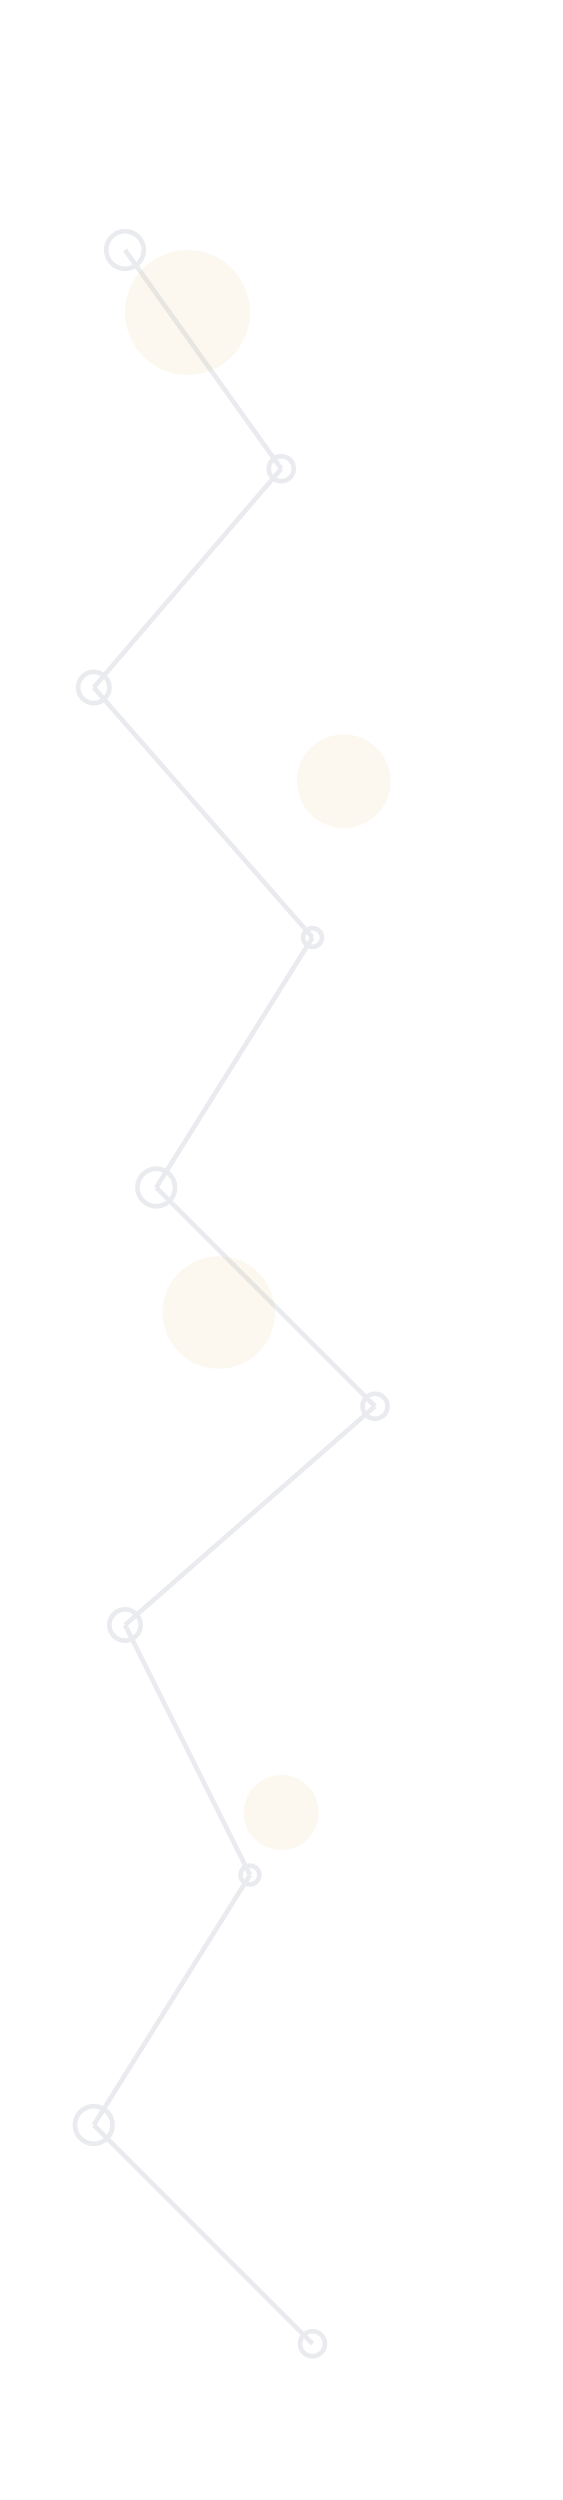
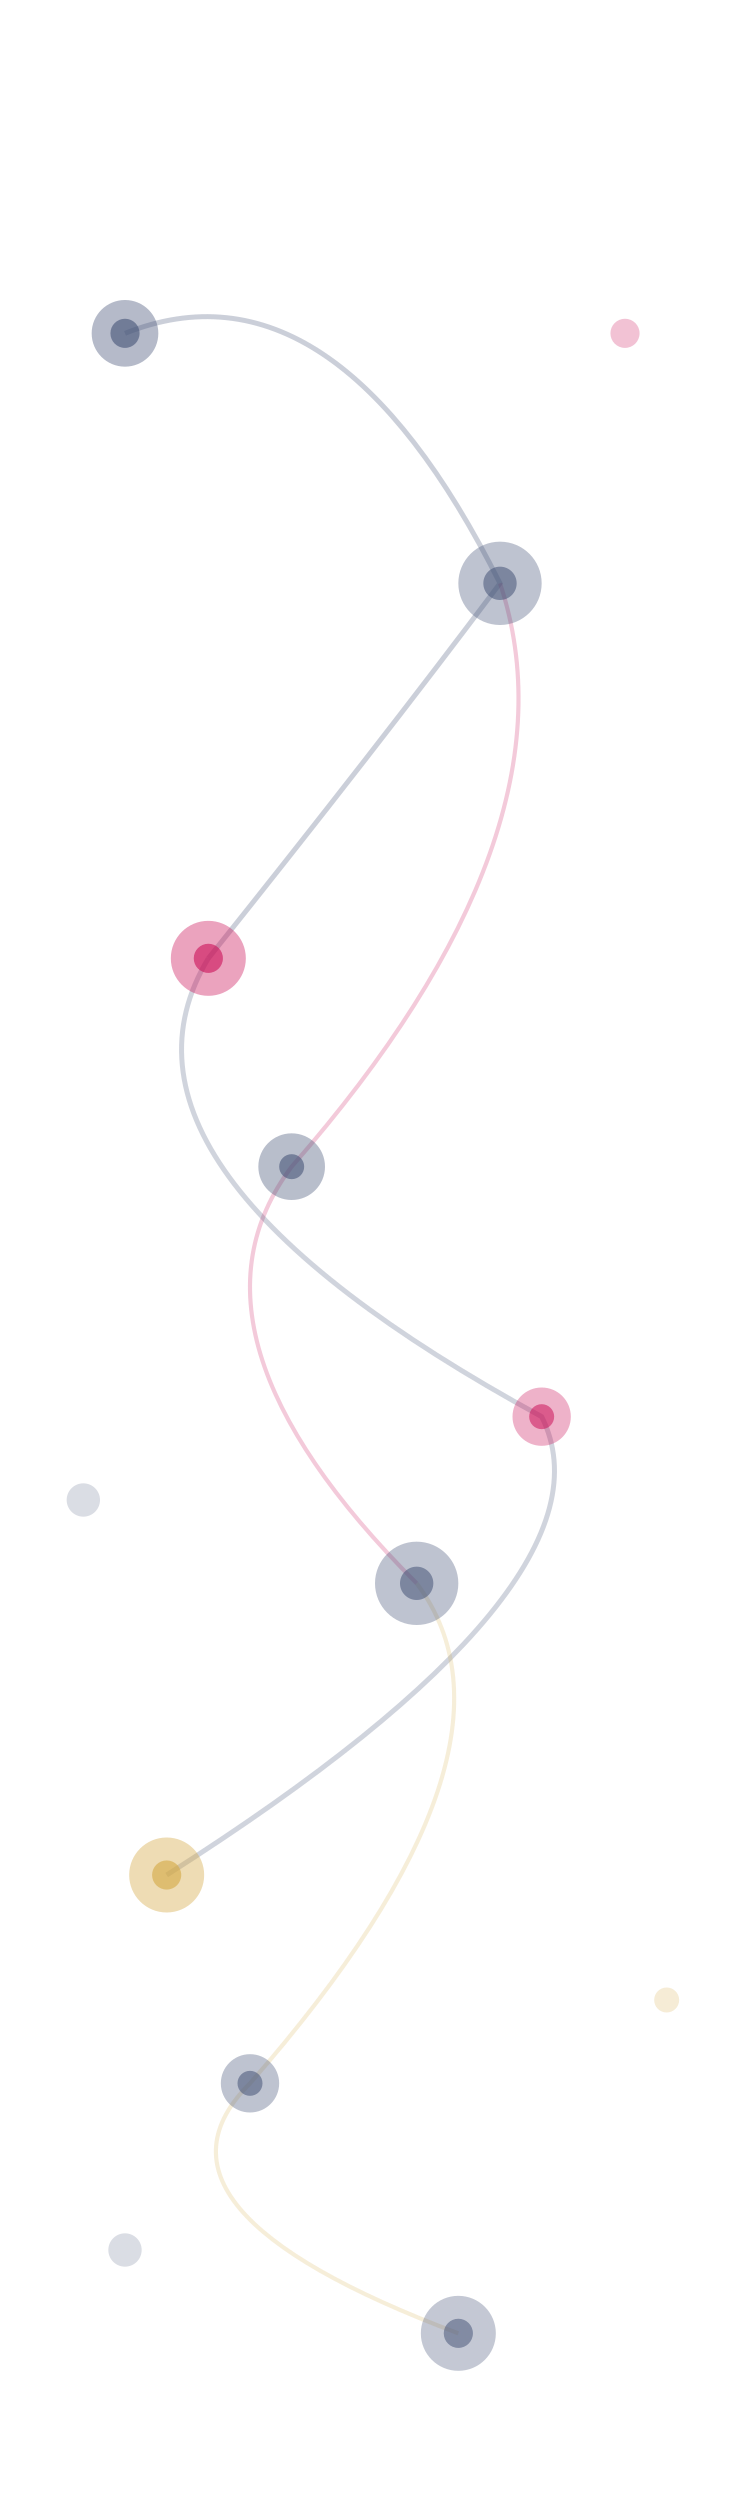
- <svg xmlns="http://www.w3.org/2000/svg" viewBox="0 0 180 800" width="180" height="800">
-   <g fill="none" stroke="#455377" stroke-width="1.5" opacity="0.12">
-     <circle cx="40" cy="80" r="6" />
-     <circle cx="90" cy="150" r="4" />
-     <circle cx="30" cy="220" r="5" />
-     <circle cx="100" cy="300" r="3" />
-     <circle cx="50" cy="380" r="6" />
-     <circle cx="120" cy="450" r="4" />
-     <circle cx="40" cy="520" r="5" />
-     <circle cx="80" cy="600" r="3" />
-     <circle cx="30" cy="680" r="6" />
-     <circle cx="100" cy="750" r="4" />
-     <line x1="40" y1="80" x2="90" y2="150" />
-     <line x1="90" y1="150" x2="30" y2="220" />
-     <line x1="30" y1="220" x2="100" y2="300" />
-     <line x1="100" y1="300" x2="50" y2="380" />
-     <line x1="50" y1="380" x2="120" y2="450" />
-     <line x1="120" y1="450" x2="40" y2="520" />
-     <line x1="40" y1="520" x2="80" y2="600" />
-     <line x1="80" y1="600" x2="30" y2="680" />
-     <line x1="30" y1="680" x2="100" y2="750" />
-   </g>
-   <g fill="#D4A843" opacity="0.08">
-     <circle cx="60" cy="100" r="20" />
-     <circle cx="110" cy="250" r="15" />
-     <circle cx="70" cy="420" r="18" />
-     <circle cx="90" cy="580" r="12" />
-   </g>
+ <svg xmlns="http://www.w3.org/2000/svg" width="180" height="600" viewBox="0 0 180 600">
+   <path d="M30 80 Q80 60 120 140 Q90 180 50 230" fill="none" stroke="#455377" stroke-width="1.2" opacity=".28" />
+   <path d="M120 140 Q140 200 70 280 Q40 320 100 380" fill="none" stroke="#CA0C55" stroke-width="1" opacity=".22" />
+   <path d="M50 230 Q20 280 130 340 Q150 380 40 450" fill="none" stroke="#455377" stroke-width="1.2" opacity=".25" />
+   <path d="M100 380 Q130 420 60 500 Q30 530 110 560" fill="none" stroke="#D4A843" stroke-width="1" opacity=".2" />
+   <circle cx="30" cy="80" r="8" fill="#455377" opacity=".4" />
+   <circle cx="30" cy="80" r="3.5" fill="#455377" opacity=".6" />
+   <circle cx="120" cy="140" r="10" fill="#455377" opacity=".35" />
+   <circle cx="120" cy="140" r="4" fill="#455377" opacity=".55" />
+   <circle cx="50" cy="230" r="9" fill="#CA0C55" opacity=".38" />
+   <circle cx="50" cy="230" r="3.5" fill="#CA0C55" opacity=".58" />
+   <circle cx="70" cy="280" r="8" fill="#455377" opacity=".38" />
+   <circle cx="70" cy="280" r="3" fill="#455377" opacity=".58" />
+   <circle cx="100" cy="380" r="10" fill="#455377" opacity=".35" />
+   <circle cx="100" cy="380" r="4" fill="#455377" opacity=".55" />
+   <circle cx="130" cy="340" r="7" fill="#CA0C55" opacity=".32" />
+   <circle cx="130" cy="340" r="3" fill="#CA0C55" opacity=".52" />
+   <circle cx="40" cy="450" r="9" fill="#D4A843" opacity=".4" />
+   <circle cx="40" cy="450" r="3.5" fill="#D4A843" opacity=".6" />
+   <circle cx="60" cy="500" r="7" fill="#455377" opacity=".35" />
+   <circle cx="60" cy="500" r="3" fill="#455377" opacity=".55" />
+   <circle cx="110" cy="560" r="9" fill="#455377" opacity=".32" />
+   <circle cx="110" cy="560" r="3.5" fill="#455377" opacity=".52" />
+   <circle cx="150" cy="80" r="3.5" fill="#CA0C55" opacity=".25" />
+   <circle cx="20" cy="360" r="4" fill="#455377" opacity=".2" />
+   <circle cx="160" cy="480" r="3" fill="#D4A843" opacity=".22" />
+   <circle cx="30" cy="540" r="4" fill="#455377" opacity=".2" />
</svg>
